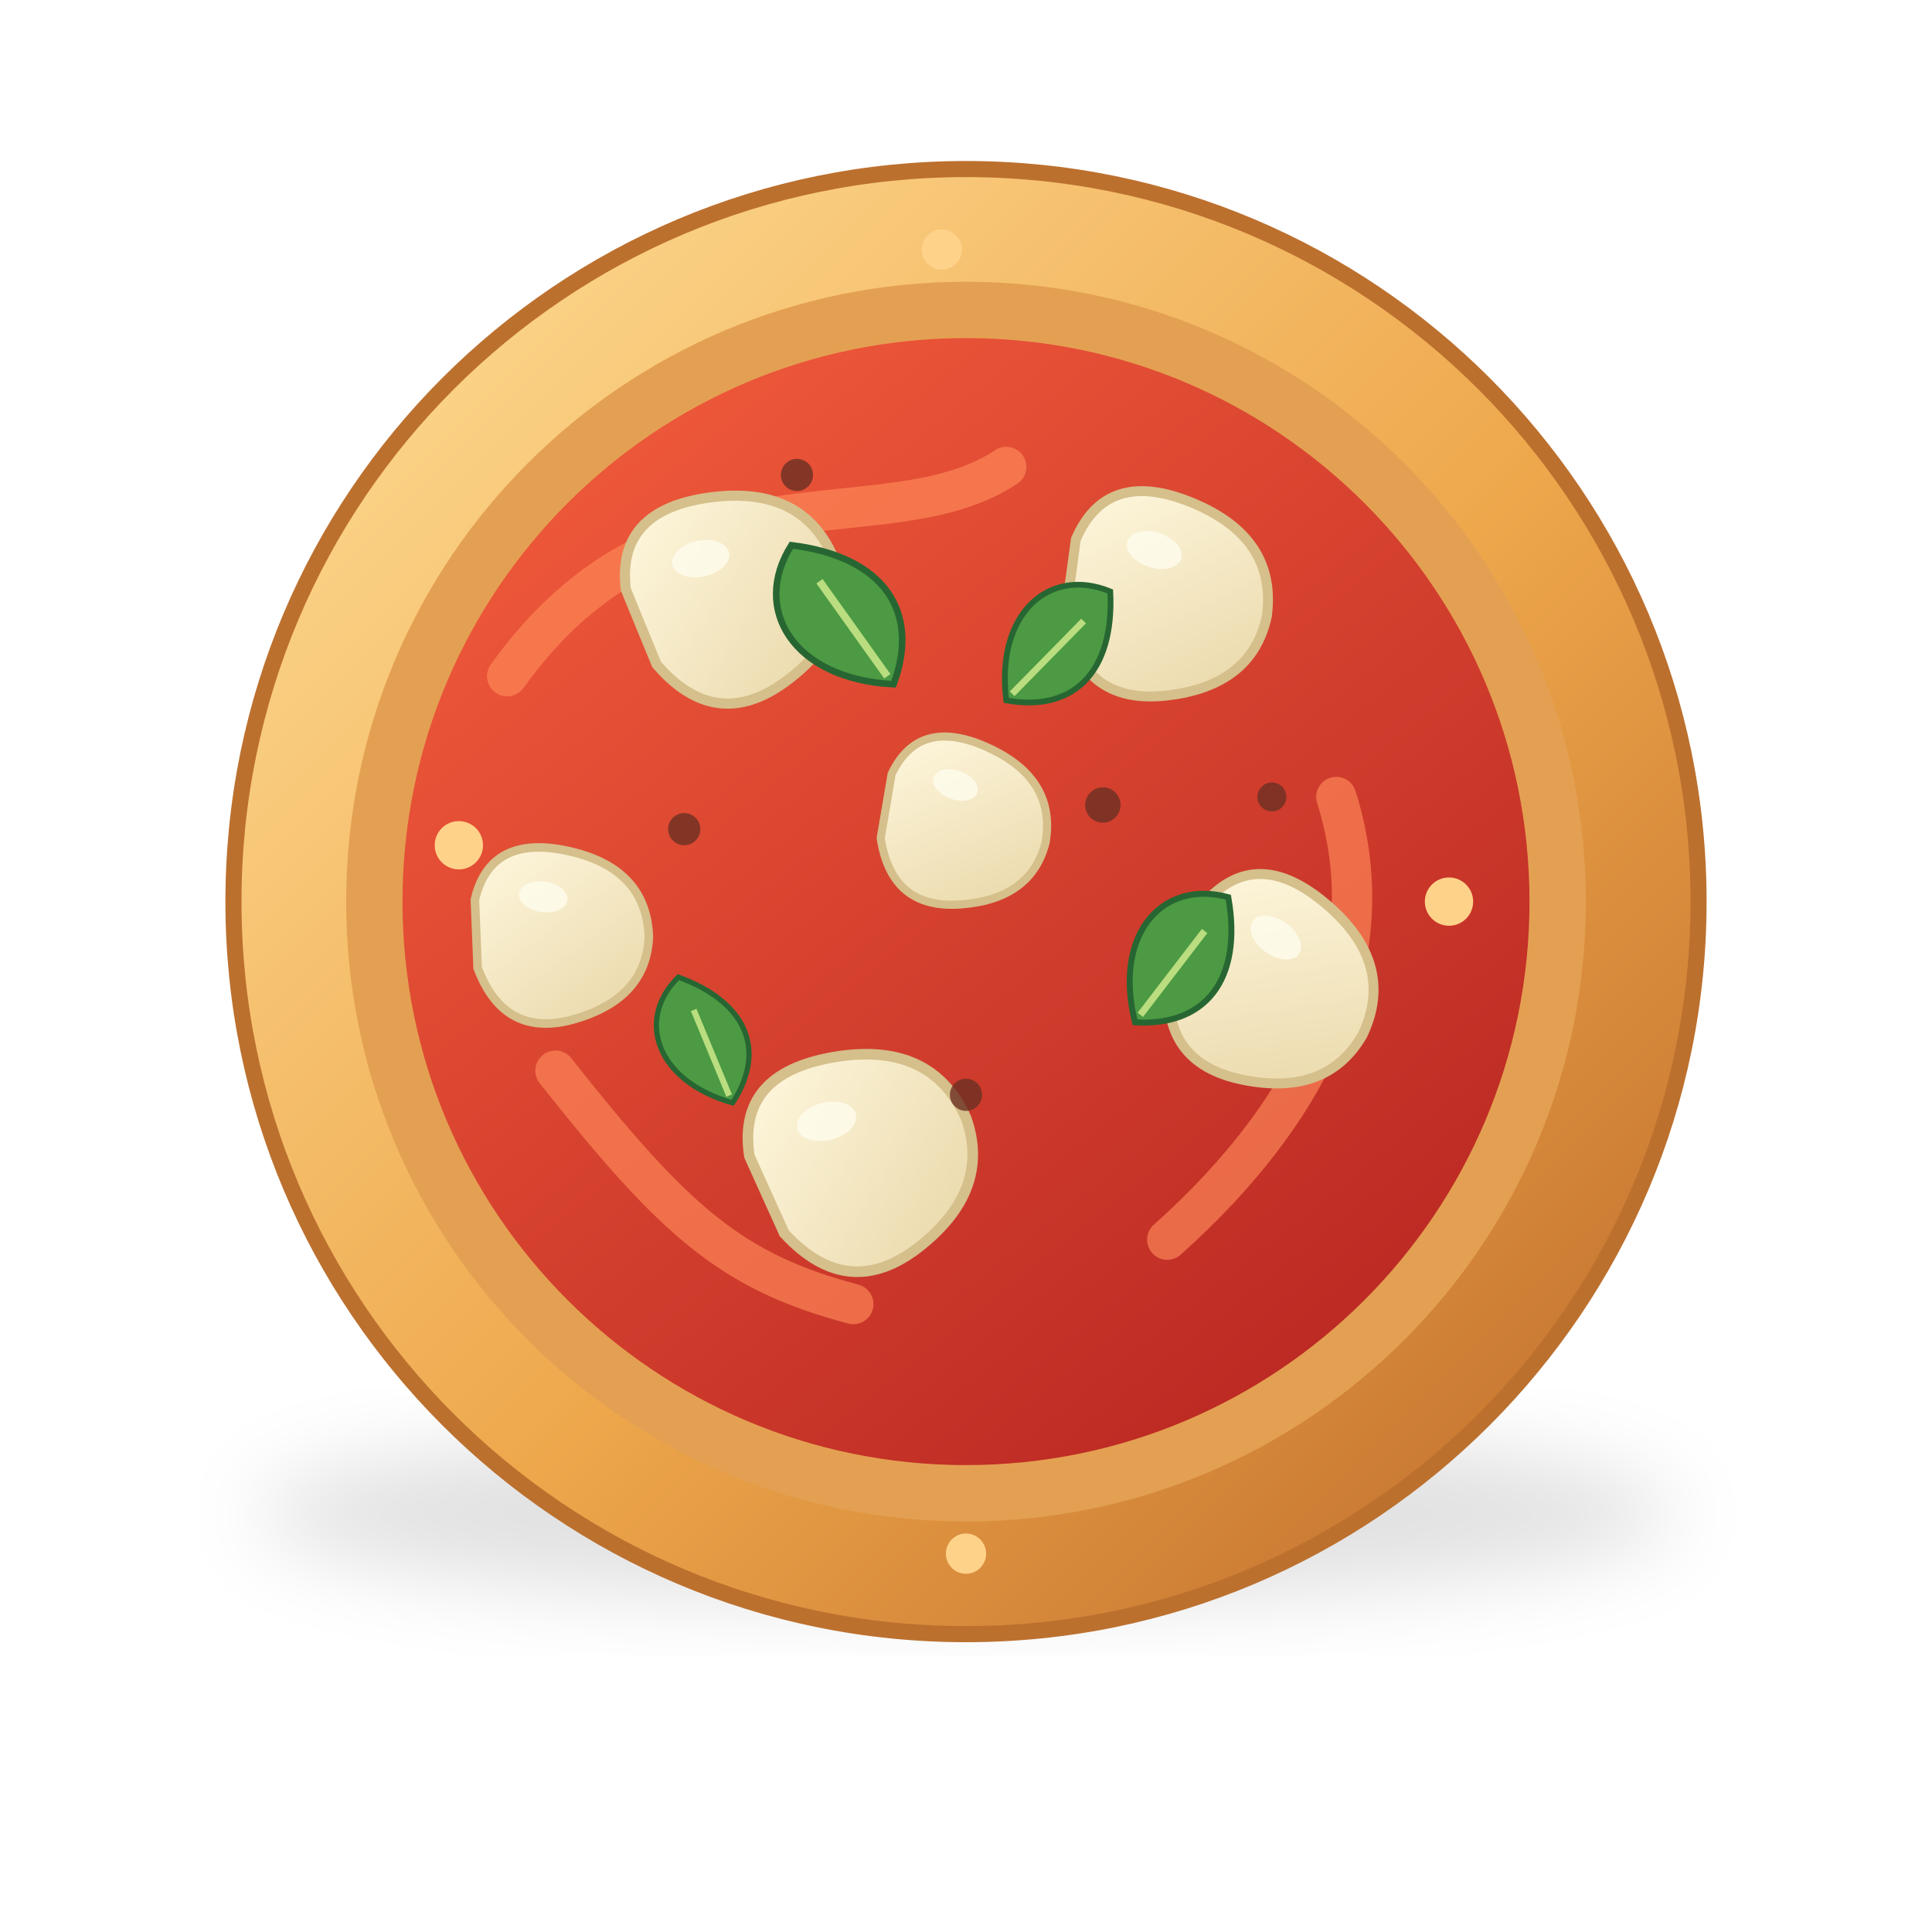
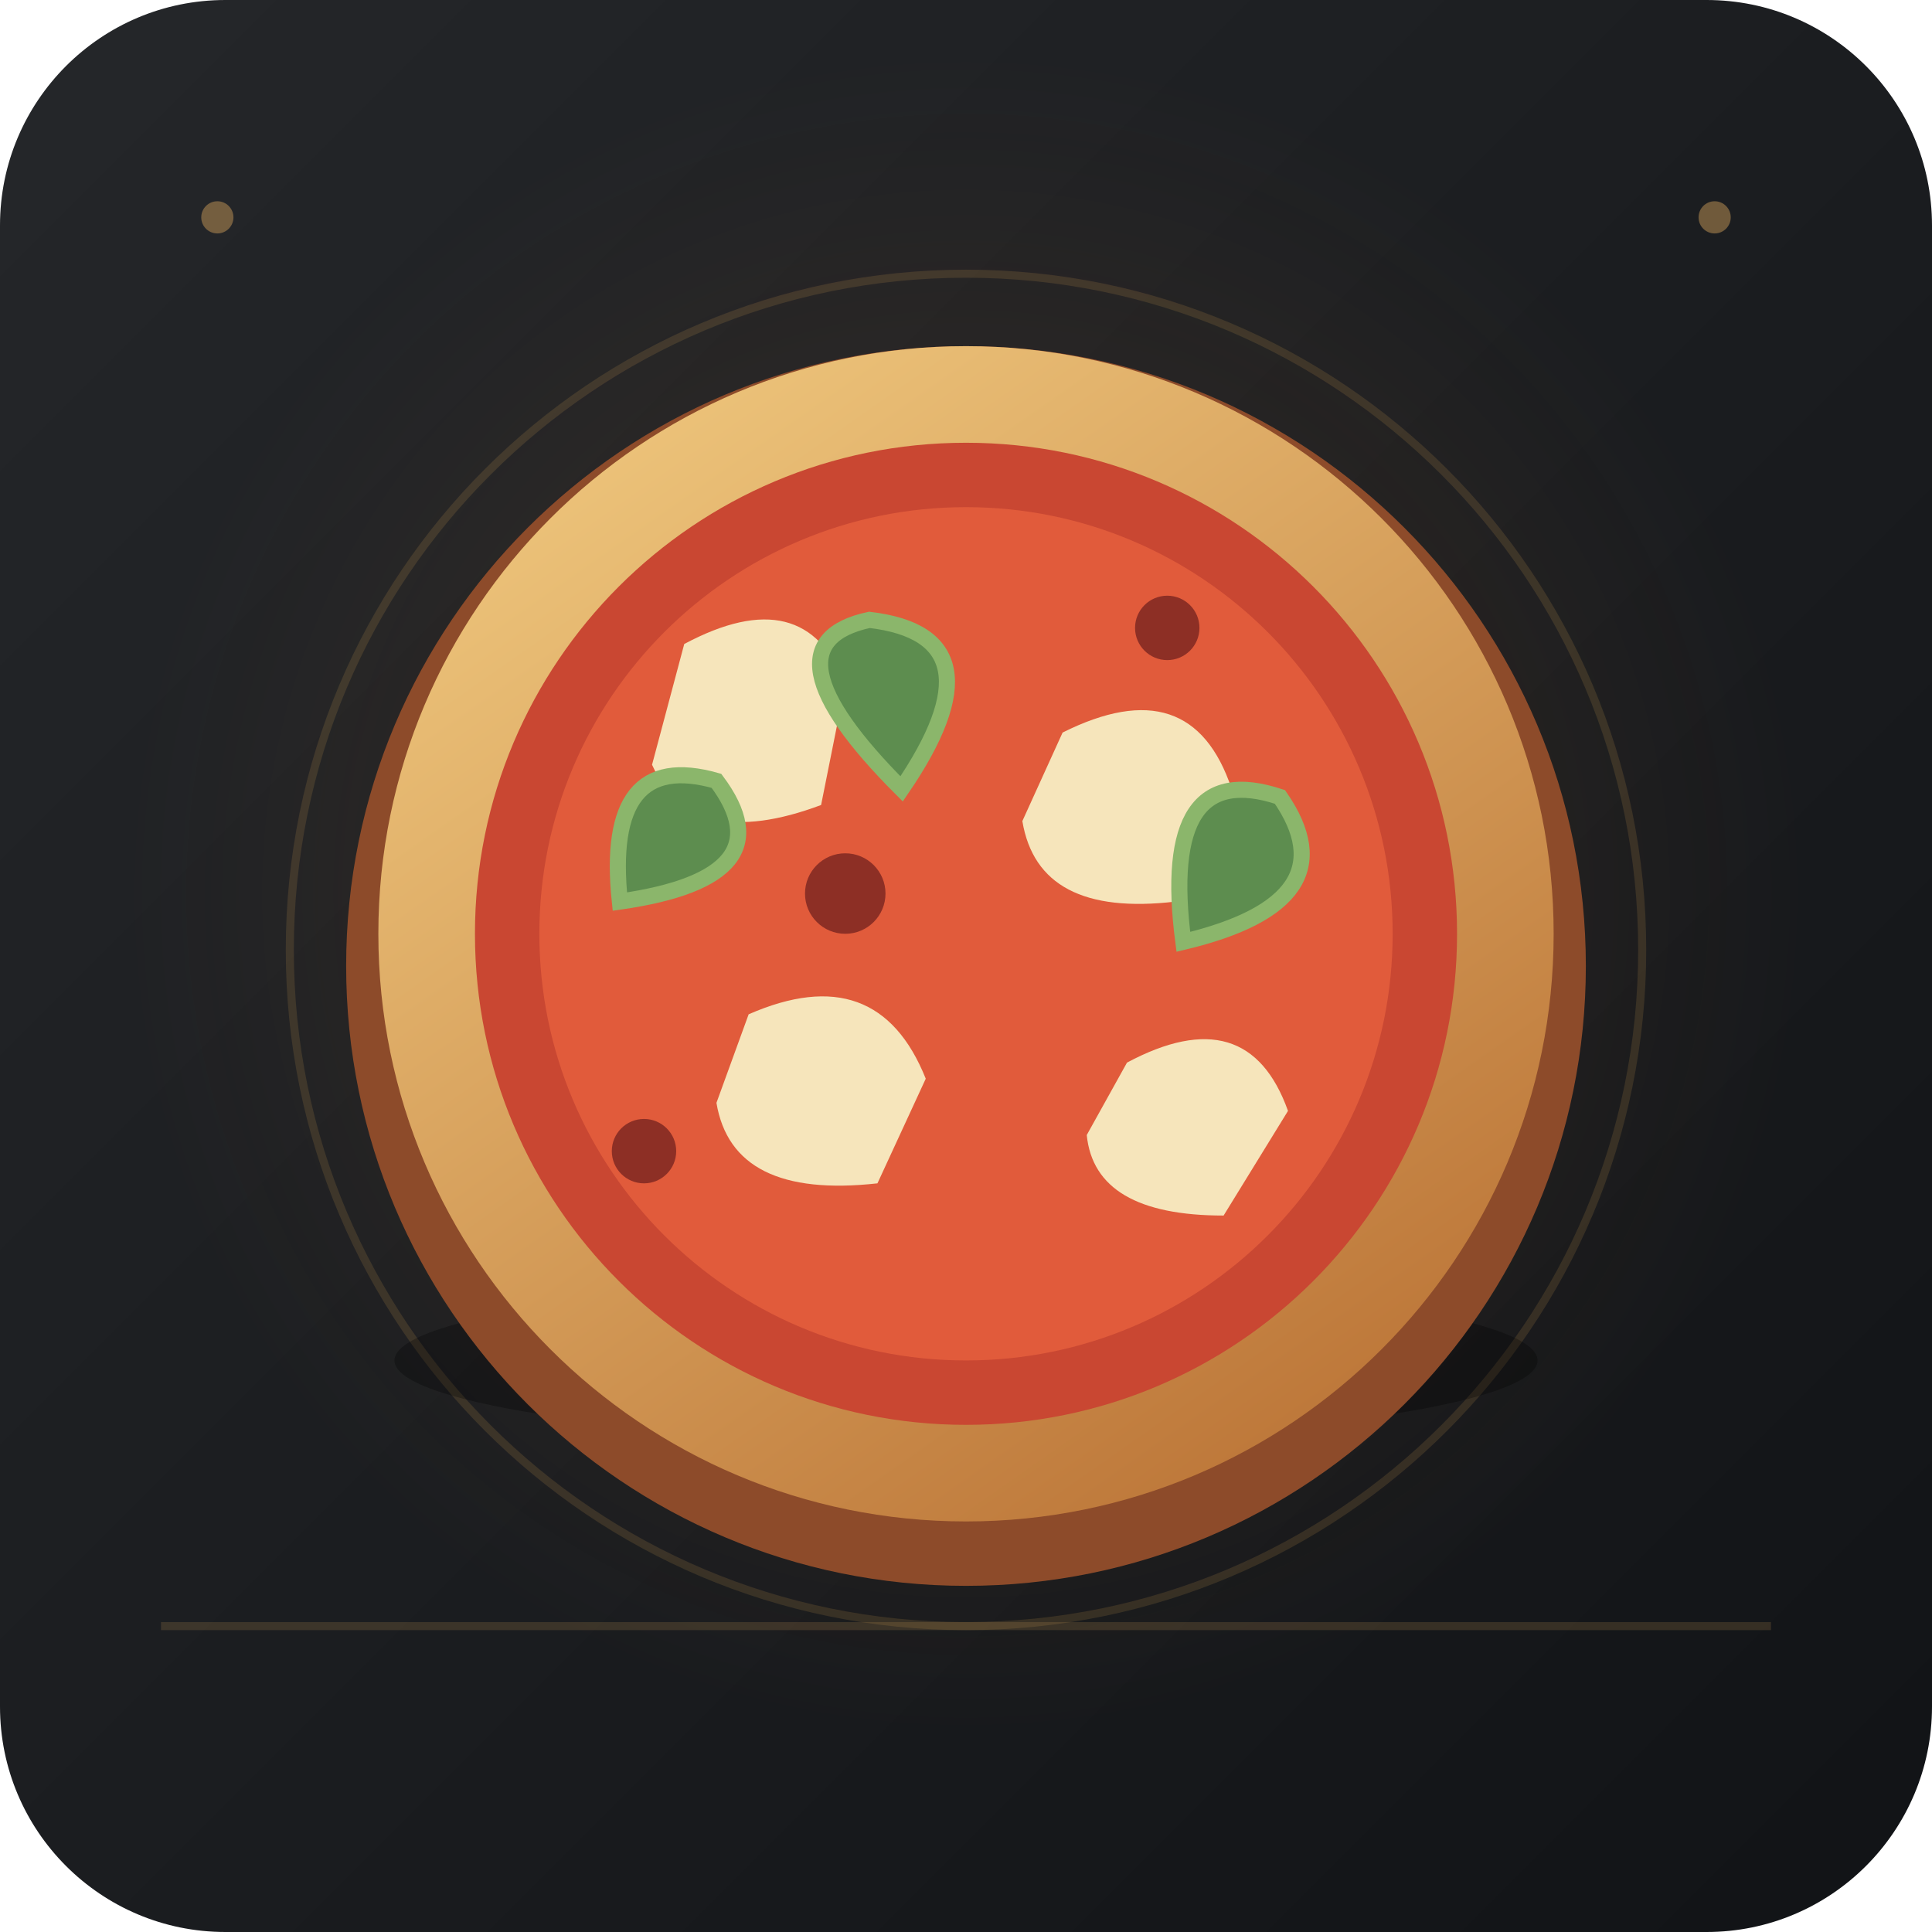
- <svg xmlns="http://www.w3.org/2000/svg" viewBox="0 0 240 240" role="img" aria-labelledby="svg-title svg-desc">
+ <svg xmlns="http://www.w3.org/2000/svg" width="1024" height="1024" viewBox="0 0 240 240" role="img" aria-labelledby="title-pizza-margherita desc">
  <defs>
-     <linearGradient id="crust" x1="0" y1="0" x2="1" y2="1">
-       <stop stop-color="#ffe09a" />
-       <stop offset=".55" stop-color="#eea74b" />
-       <stop offset="1" stop-color="#bb6728" />
+     <linearGradient id="bg" x1="0" y1="0" x2="1" y2="1">
+       <stop stop-color="#25272a" />
+       <stop offset="1" stop-color="#111316" />
    </linearGradient>
-     <linearGradient id="sauce" x1="0" y1="0" x2=".8" y2="1">
-       <stop stop-color="#f65f3d" />
-       <stop offset="1" stop-color="#b92722" />
+     <radialGradient id="glow">
+       <stop stop-color="#b8753c" stop-opacity=".18" />
+       <stop offset="1" stop-color="#b8753c" stop-opacity="0" />
+     </radialGradient>
+     <linearGradient id="plate" x1="0" y1="0" x2="0.9" y2="1">
+       <stop stop-color="#f2eee4" />
+       <stop offset=".55" stop-color="#d5cec1" />
+       <stop offset="1" stop-color="#aaa293" />
    </linearGradient>
-     <linearGradient id="mozz" x1="0" y1="0" x2="1" y2="1">
-       <stop stop-color="#fff8df" />
-       <stop offset="1" stop-color="#e8d6a6" />
+     <linearGradient id="bread" x1="0" y1="0" x2="0.3" y2="1">
+       <stop stop-color="#e8bd78" />
+       <stop offset="1" stop-color="#bd773c" />
    </linearGradient>
-     <filter id="shadow" x="-20%" y="-20%" width="140%" height="150%">
-       <feGaussianBlur stdDeviation="5" />
-     </filter>
-     <g id="basil">
-       <path d="M0 0C-15-13-13-29 1-34 14-21 13-8 0 0Z" fill="#4c9a43" stroke="#276632" stroke-width="1.3" />
-       <path d="M0-2 1-25" stroke="#badd80" stroke-width="1.5" fill="none" />
+     <linearGradient id="bun" x1="0" y1="0" x2="0.2" y2="1">
+       <stop stop-color="#efc77e" />
+       <stop offset="1" stop-color="#b96d32" />
+     </linearGradient>
+     <linearGradient id="crust" x1="0" y1="0" x2="0.7" y2="1">
+       <stop stop-color="#f4cf84" />
+       <stop offset="1" stop-color="#bd7739" />
+     </linearGradient>
+     <linearGradient id="pasta" x1="0" y1="0" x2="1" y2="1">
+       <stop stop-color="#f1d49a" />
+       <stop offset="1" stop-color="#c18a4a" />
+     </linearGradient>
+     <linearGradient id="glass" x1="0" y1="0" x2="1" y2="0">
+       <stop stop-color="#b9d8d1" stop-opacity=".5" />
+       <stop offset=".5" stop-color="#edf4dc" stop-opacity=".18" />
+       <stop offset="1" stop-color="#7caaa0" stop-opacity=".45" />
+     </linearGradient>
+     <linearGradient id="salmon" x1="0" y1="0" x2="1" y2="1">
+       <stop stop-color="#ffb17e" />
+       <stop offset="1" stop-color="#d65c49" />
+     </linearGradient>
+     <linearGradient id="steak" x1="0" y1="0" x2="1" y2="1">
+       <stop stop-color="#9a5540" />
+       <stop offset="1" stop-color="#4d2a24" />
+     </linearGradient>
+     <linearGradient id="dough" x1="0" y1="0" x2="1" y2="1">
+       <stop stop-color="#f3d79c" />
+       <stop offset="1" stop-color="#c38b4b" />
+     </linearGradient>
+   </defs>
+   <rect width="240" height="240" rx="28" fill="url(#bg)" />
+   <circle cx="120" cy="111" r="104" fill="url(#glow)" />
+   <circle cx="120" cy="118" r="84" fill="none" stroke="#f0b65a" stroke-opacity=".14" stroke-width="1" />
+   <ellipse cx="120" cy="169" rx="71" ry="10" fill="#000" opacity=".28" />
+   <g>
+     <circle cx="120" cy="120" r="77" fill="#8d4b2a" />
+     <circle cx="120" cy="116" r="73" fill="url(#crust)" />
+     <circle cx="120" cy="116" r="61" fill="#c94732" />
+     <circle cx="120" cy="116" r="53" fill="#e15b3b" />
+     <g fill="#f6e5bb">
+       <path d="M85 80 q15 -8 20 5 l-3 15 q-16 6 -21 -5Z" />
+       <path d="M132 91 q16 -8 21 7 l-7 14 q-17 2 -19 -10Z" />
+       <path d="M93 126 q16 -7 22 8 l-6 13 q-18 2 -20 -10Z" />
+       <path d="M140 132 q15 -8 20 6 l-8 13 q-16 0 -17 -10Z" />
    </g>
-     <g id="mozzarella">
-       <path d="M-14-5Q-13-16 0-15T15-3Q16 7 5 12T-12 6Z" fill="url(#mozz)" stroke="#d5bf8b" stroke-width="1.4" />
-       <ellipse cx="-3" cy="-7" rx="4" ry="2.5" fill="#fffdf0" opacity=".75" />
+     <g fill="#5d8d4f" stroke="#8bb66b" stroke-width="2">
+       <path d="M112 98 q-18 -18 -4 -21 q17 2 4 21Z" />
+       <path d="M147 117 q-3 -23 12 -18 q9 13 -12 18Z" />
+       <path d="M77 112 q-2 -19 12 -15 q9 12 -12 15Z" />
    </g>
-   </defs>
-   <ellipse cx="120" cy="188" rx="88" ry="11" fill="#000" opacity=".12" filter="url(#shadow)" />
-   <circle cx="120" cy="112" r="91" fill="url(#crust)" stroke="#bc702e" stroke-width="2" />
-   <circle cx="120" cy="112" r="77" fill="#e4a052" />
-   <circle cx="120" cy="112" r="70" fill="url(#sauce)" />
-   <path d="M63 84C83 56 110 68 125 58M145 154C164 137 172 118 166 99M69 133C84 152 91 158 106 162" stroke="#ff8b59" stroke-width="5" stroke-linecap="round" fill="none" opacity=".65" />
-   <use href="#mozzarella" transform="translate(91 75) rotate(-12) scale(.9)" />
-   <use href="#mozzarella" transform="translate(144 75) rotate(18) scale(.88)" />
-   <use href="#mozzarella" transform="translate(157 123) rotate(36) scale(.88)" />
-   <use href="#mozzarella" transform="translate(107 145) rotate(-14) scale(.94)" />
-   <use href="#mozzarella" transform="translate(69 117) rotate(8) scale(.76)" />
-   <use href="#mozzarella" transform="translate(119 103) rotate(20) scale(.72)" />
-   <use href="#basil" transform="translate(111 85) rotate(-38) scale(.63)" />
-   <use href="#basil" transform="translate(125 87) rotate(42) scale(.55)" />
-   <use href="#basil" transform="translate(141 127) rotate(35) scale(.57)" />
-   <use href="#basil" transform="translate(91 137) rotate(-25) scale(.5)" />
-   <g fill="#6c3022" opacity=".8">
-     <circle cx="85" cy="103" r="2" />
-     <circle cx="137" cy="100" r="2.2" />
-     <circle cx="120" cy="136" r="2" />
-     <circle cx="158" cy="99" r="1.8" />
-     <circle cx="99" cy="59" r="2" />
+     <g fill="#8d2f25">
+       <circle cx="105" cy="111" r="5" />
+       <circle cx="145" cy="78" r="4" />
+       <circle cx="80" cy="143" r="4" />
+     </g>
  </g>
-   <g fill="#ffd28a">
-     <circle cx="57" cy="105" r="3" />
-     <circle cx="180" cy="112" r="3" />
-     <circle cx="117" cy="31" r="2.5" />
-     <circle cx="120" cy="193" r="2.5" />
-   </g>
+   <path d="M20 202 H220" stroke="#d7a35b" stroke-opacity=".18" stroke-width="1" />
+   <circle cx="27" cy="27" r="2" fill="#d7a35b" opacity=".45" />
+   <circle cx="213" cy="27" r="2" fill="#d7a35b" opacity=".45" />
</svg>
